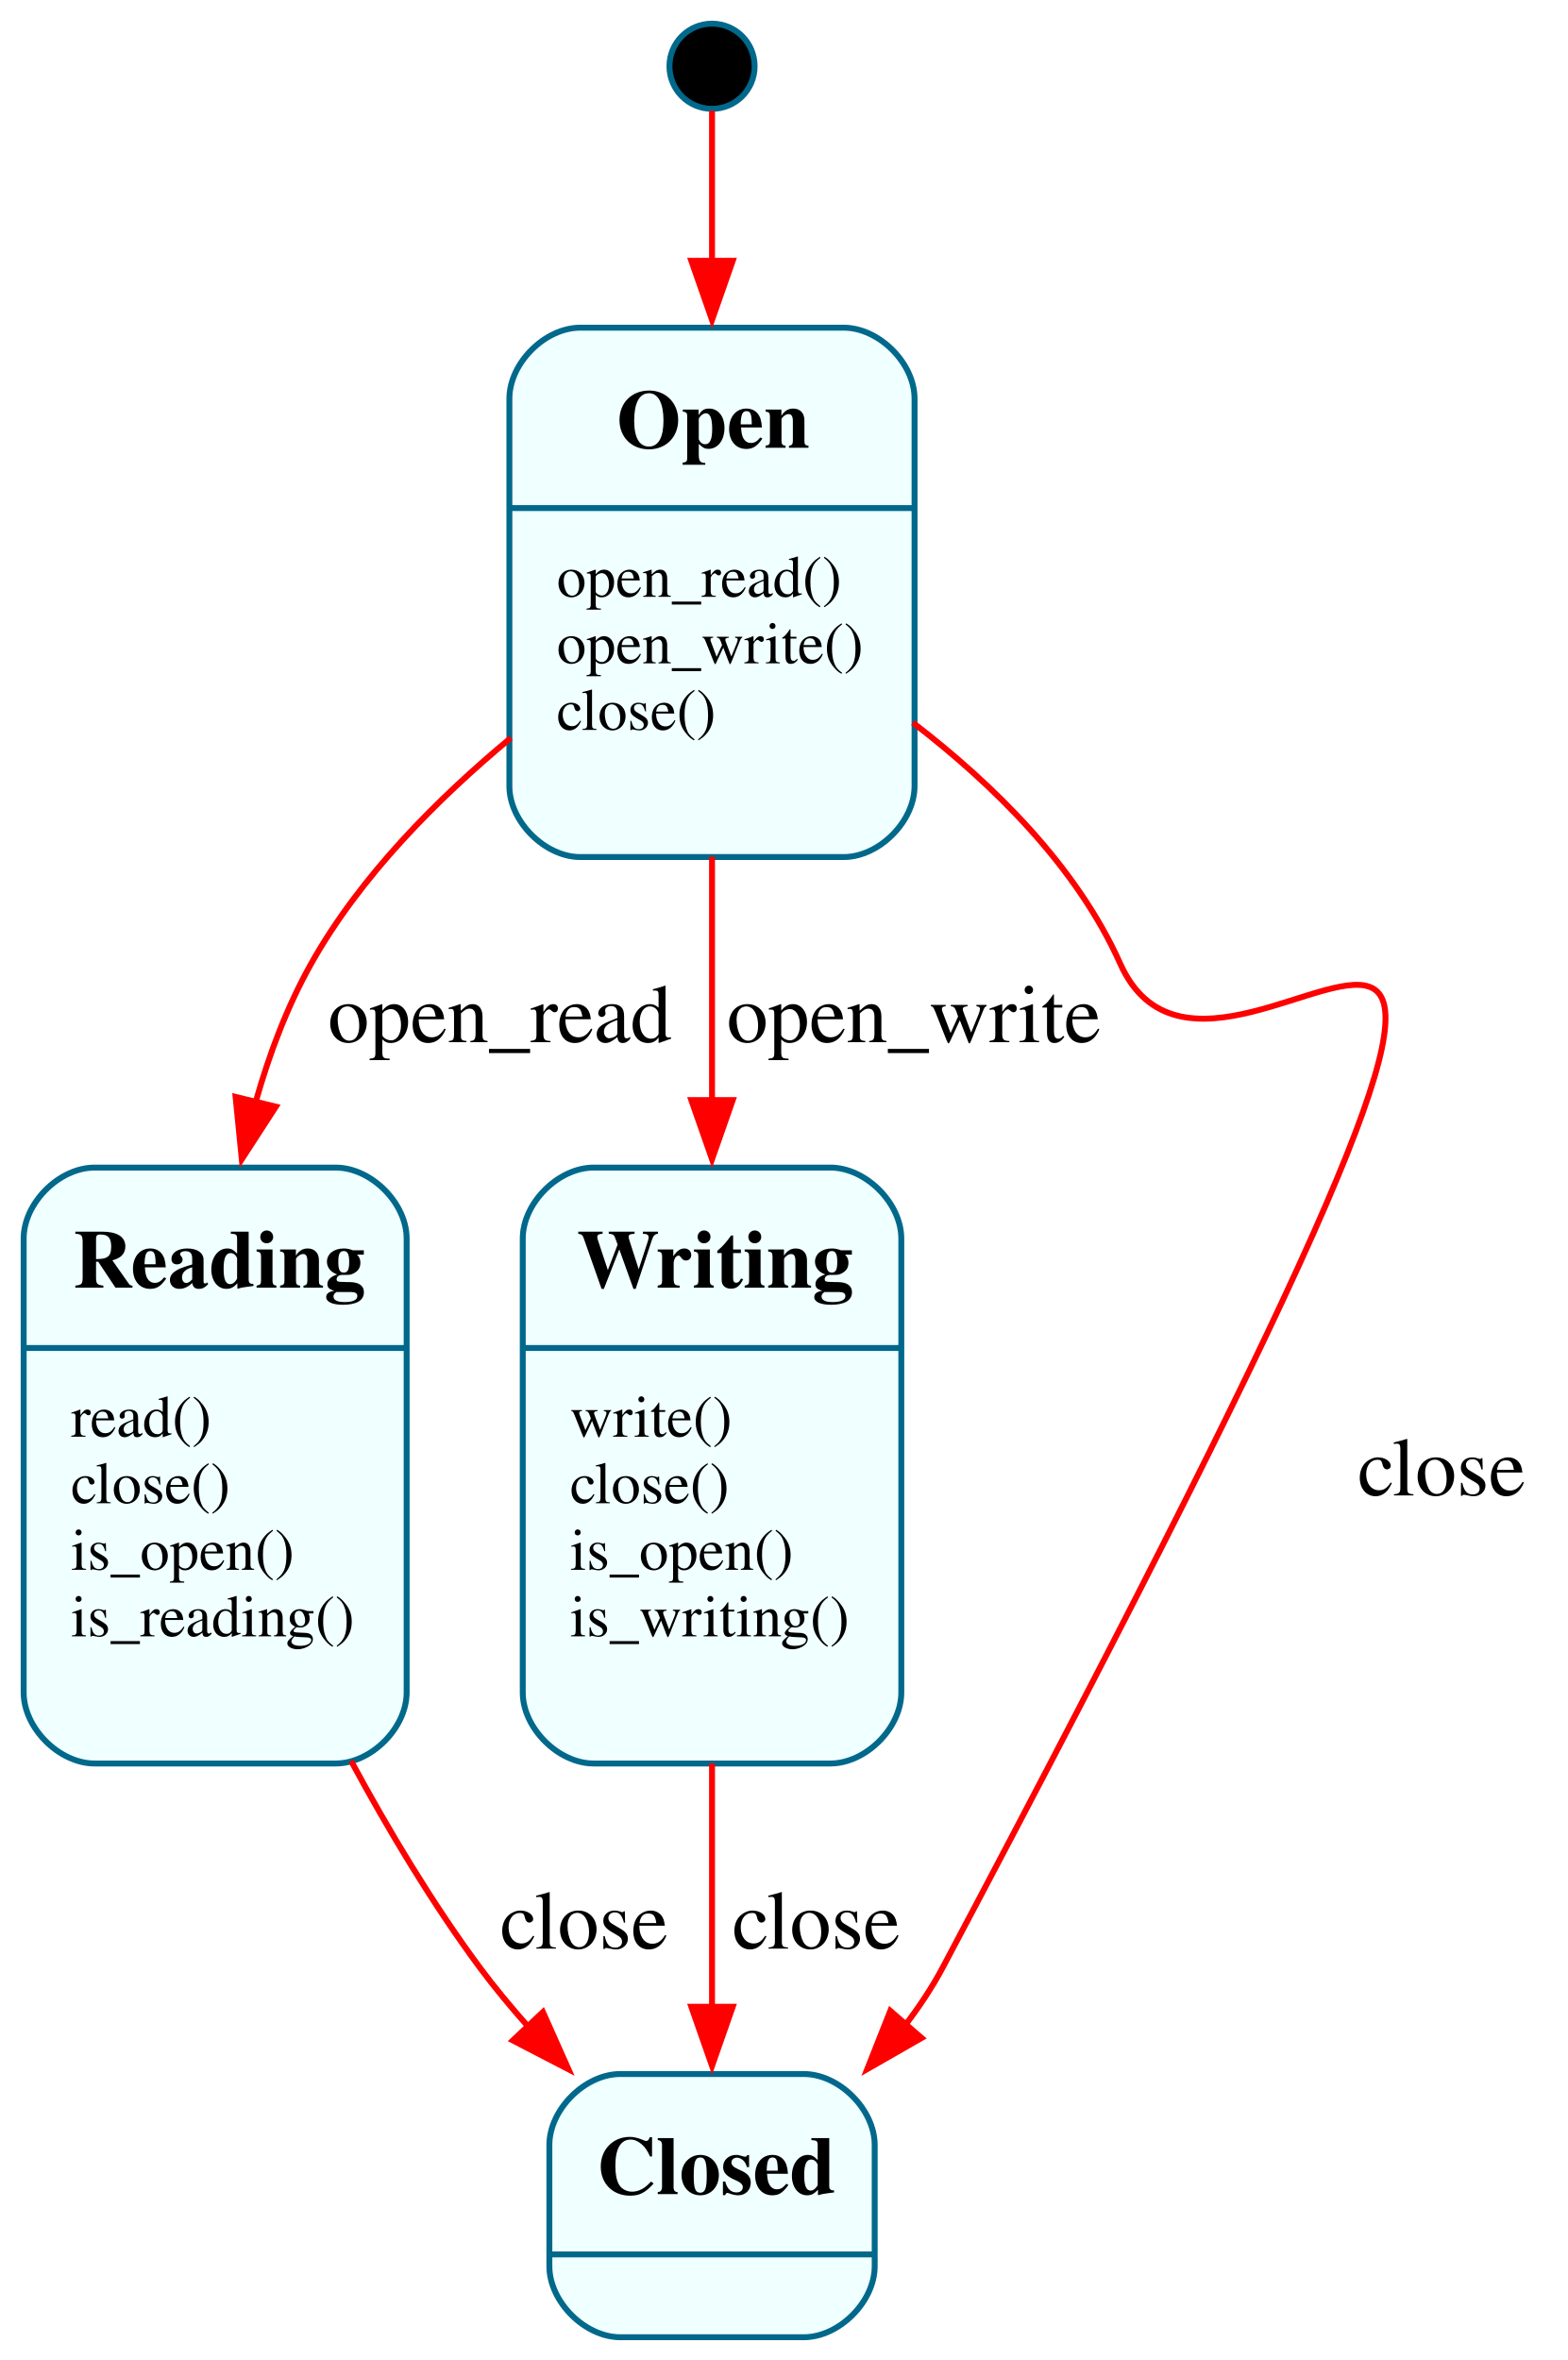
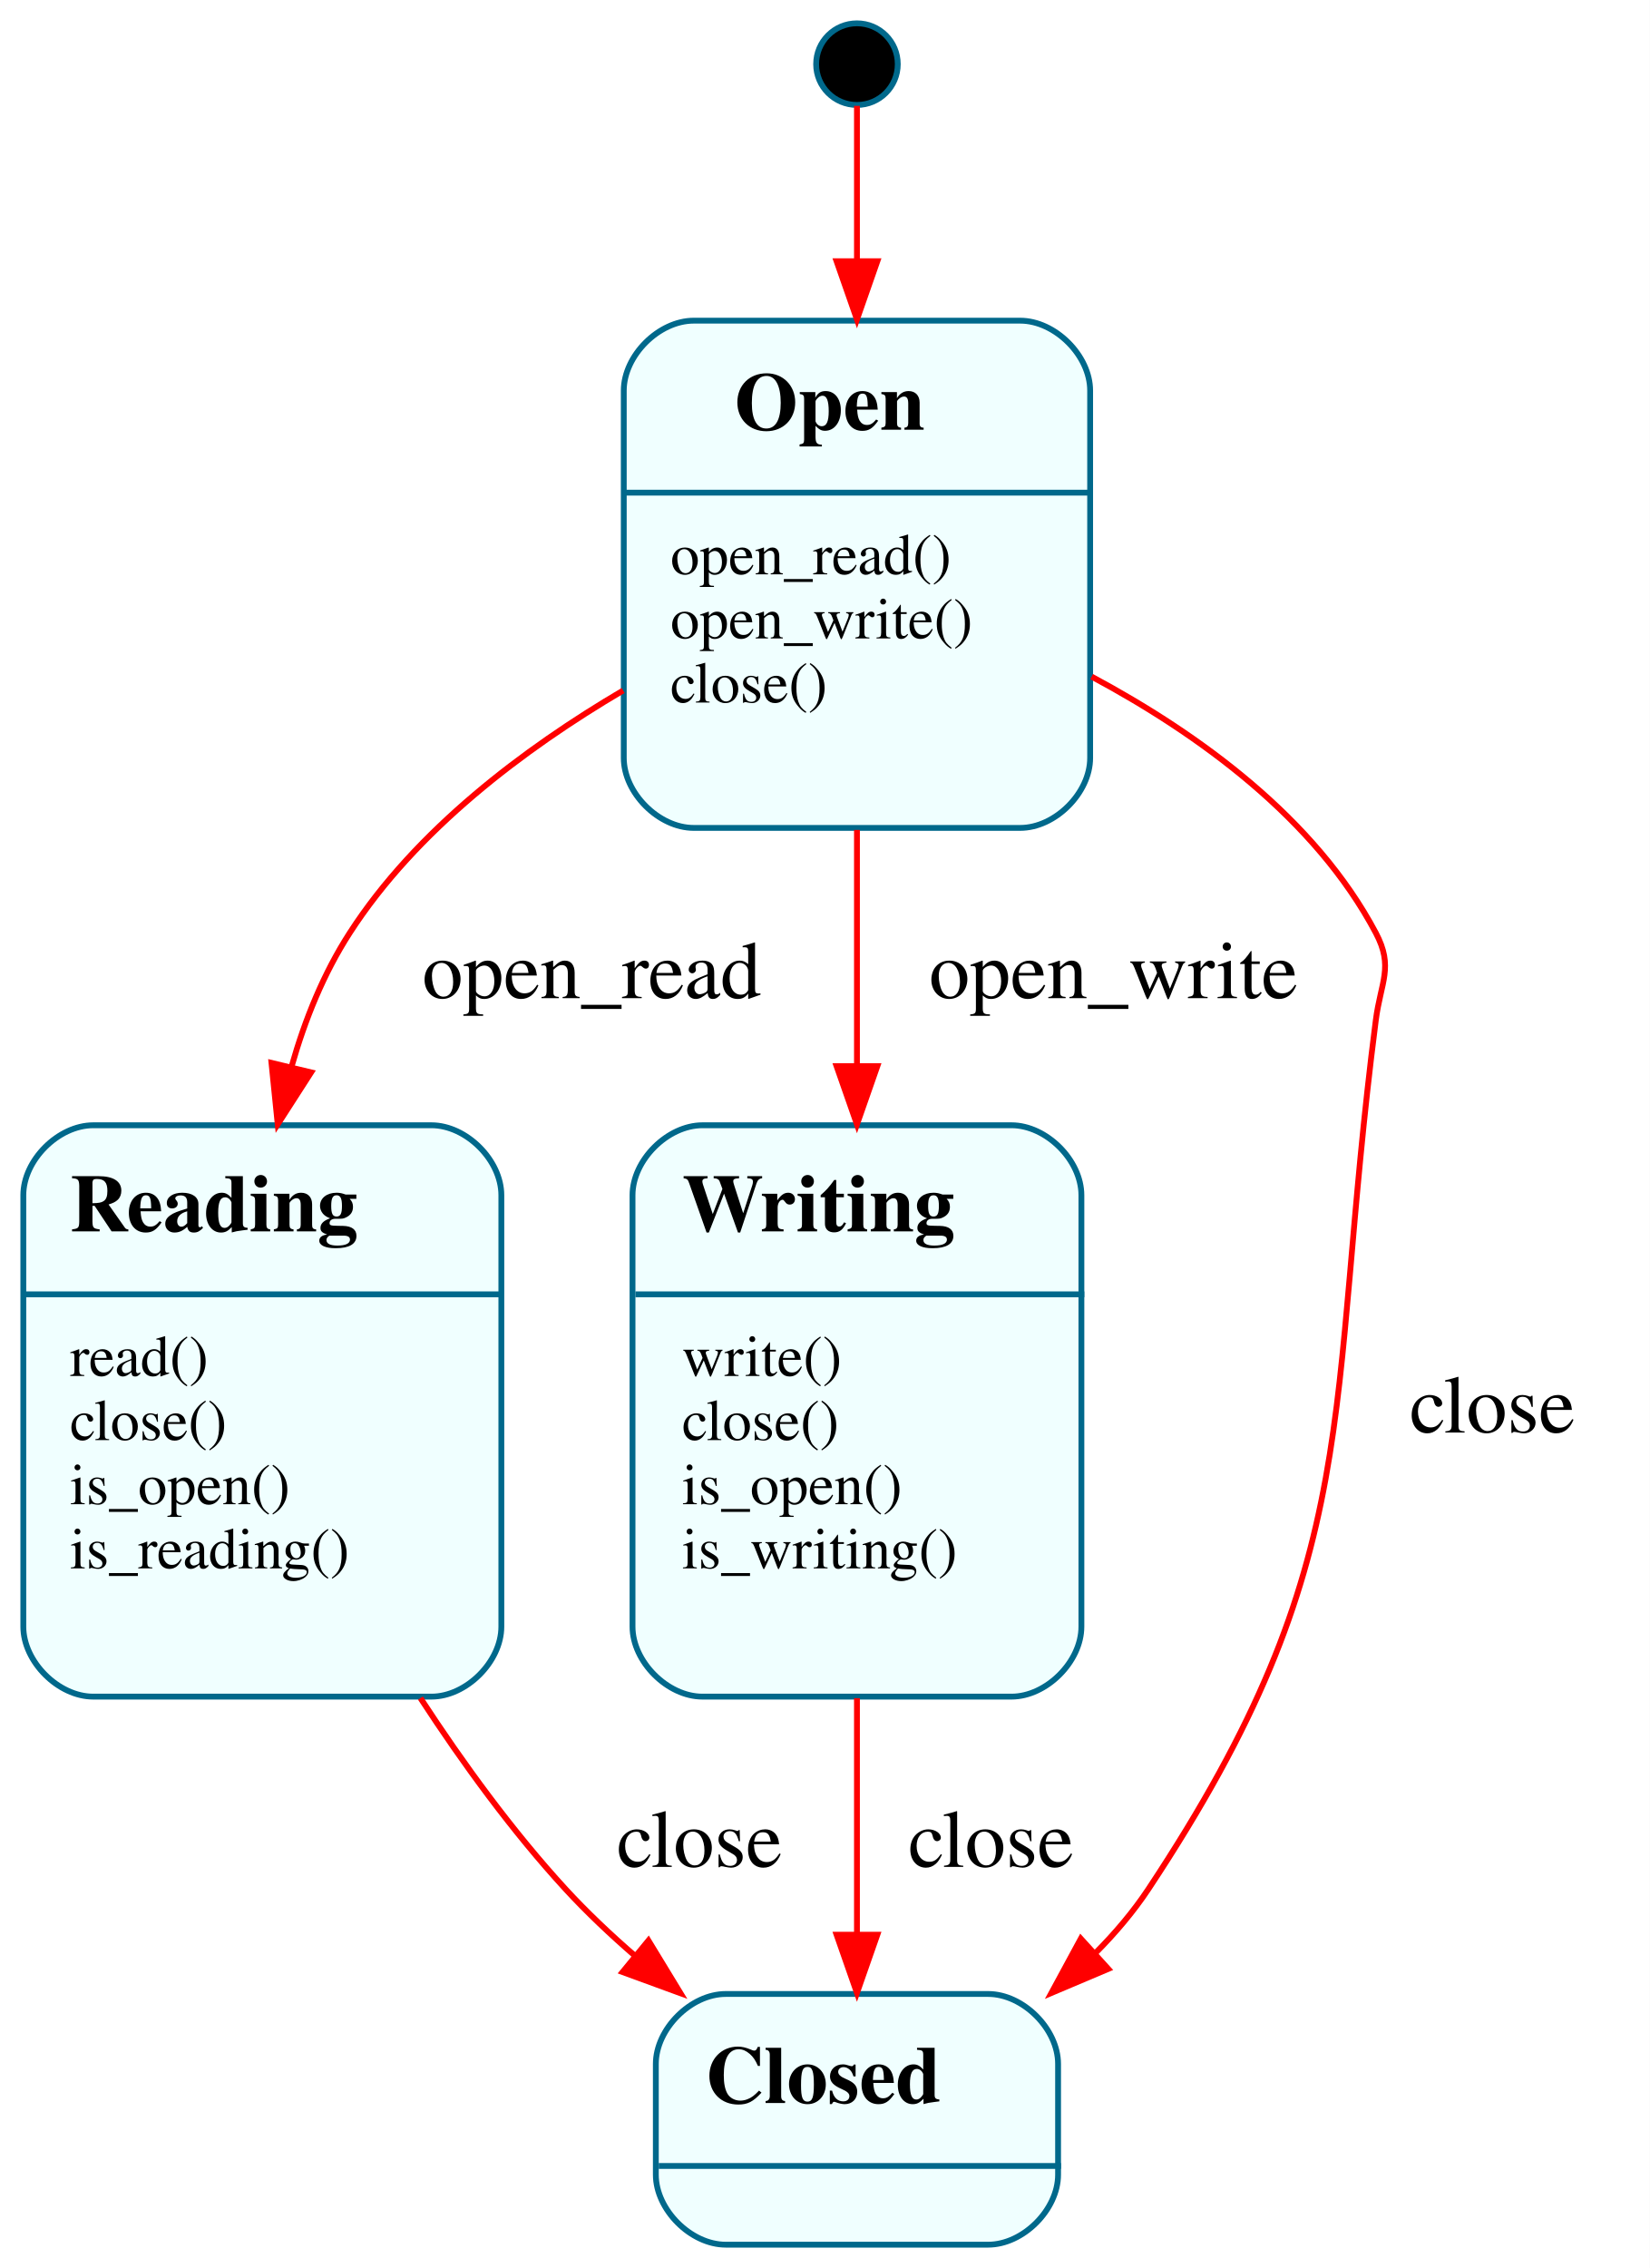
- <svg xmlns="http://www.w3.org/2000/svg" width="265pt" height="399pt" viewBox="0.00 0.00 265.00 399.00">
-   <g id="graph0" class="graph" transform="scale(1 1) rotate(0) translate(4 395.15)">
-     <polygon fill="white" stroke="none" points="-4,4 -4,-395.15 261.37,-395.15 261.37,4 -4,4" />
+ <svg xmlns="http://www.w3.org/2000/svg" width="283pt" height="389pt" viewBox="0.00 0.00 283.00 389.00">
+   <g id="graph0" class="graph" transform="scale(1 1) rotate(0) translate(4 385)">
+     <polygon fill="white" stroke="transparent" points="-4,4 -4,-385 279,-385 279,4 -4,4" />
    <g id="node1" class="node">
-       <ellipse fill="black" stroke="#00688b" cx="116.38" cy="-383.95" rx="7.2" ry="7.2" />
+       <ellipse fill="black" stroke="#00688b" cx="143" cy="-374" rx="7" ry="7" />
    </g>
    <g id="node2" class="node">
-       <path fill="azure" stroke="none" d="M138.62,-339.75C138.62,-339.75 94.12,-339.75 94.12,-339.75 88.12,-339.75 82.12,-333.75 82.12,-327.75 82.12,-327.75 82.12,-262.25 82.12,-262.25 82.12,-256.25 88.12,-250.25 94.12,-250.25 94.12,-250.25 138.62,-250.25 138.62,-250.25 144.62,-250.25 150.62,-256.25 150.62,-262.25 150.62,-262.25 150.62,-327.75 150.62,-327.75 150.62,-333.75 144.62,-339.75 138.62,-339.75" />
-       <text xml:space="preserve" text-anchor="start" x="100.25" y="-319.45" font-family="Times,serif" font-weight="bold" font-size="14.00">Open</text>
-       <text xml:space="preserve" text-anchor="start" x="90.12" y="-294.25" font-family="Times,serif" font-size="10.00">open_read()</text>
-       <text xml:space="preserve" text-anchor="start" x="90.12" y="-283" font-family="Times,serif" font-size="10.00">open_write()</text>
-       <text xml:space="preserve" text-anchor="start" x="90.12" y="-271.75" font-family="Times,serif" font-size="10.00">close()</text>
-       <text xml:space="preserve" text-anchor="start" x="102.88" y="-260.5" font-family="Times,serif" font-size="10.00">            </text>
-       <polygon fill="#00688b" stroke="#00688b" points="82.12,-309.25 82.12,-309.25 150.62,-309.25 150.62,-309.25 82.12,-309.25" />
-       <path fill="none" stroke="#00688b" d="M94.12,-250.25C94.12,-250.25 138.62,-250.25 138.62,-250.25 144.62,-250.25 150.62,-256.25 150.62,-262.25 150.62,-262.25 150.62,-327.75 150.62,-327.75 150.62,-333.75 144.62,-339.75 138.62,-339.75 138.62,-339.75 94.12,-339.75 94.12,-339.75 88.12,-339.75 82.12,-333.75 82.12,-327.75 82.12,-327.75 82.12,-262.25 82.12,-262.25 82.12,-256.25 88.12,-250.25 94.12,-250.25" />
+       <path fill="azure" stroke="transparent" d="M171,-330C171,-330 115,-330 115,-330 109,-330 103,-324 103,-318 103,-318 103,-255 103,-255 103,-249 109,-243 115,-243 115,-243 171,-243 171,-243 177,-243 183,-249 183,-255 183,-255 183,-318 183,-318 183,-324 177,-330 171,-330" />
+       <text text-anchor="start" x="122" y="-311.3" font-family="Times,serif" font-weight="bold" font-size="14.00">Open</text>
+       <text text-anchor="start" x="111" y="-286.5" font-family="Times,serif" font-size="10.00">open_read()</text>
+       <text text-anchor="start" x="111" y="-275.5" font-family="Times,serif" font-size="10.00">open_write()</text>
+       <text text-anchor="start" x="111" y="-264.5" font-family="Times,serif" font-size="10.00">close()</text>
+       <text text-anchor="start" x="124.5" y="-253.5" font-family="Times,serif" font-size="10.00">            </text>
+       <polygon fill="#00688b" stroke="#00688b" points="103,-300.5 103,-300.5 183,-300.5 183,-300.5 103,-300.5" />
+       <path fill="none" stroke="#00688b" d="M115,-243C115,-243 171,-243 171,-243 177,-243 183,-249 183,-255 183,-255 183,-318 183,-318 183,-324 177,-330 171,-330 171,-330 115,-330 115,-330 109,-330 103,-324 103,-318 103,-318 103,-255 103,-255 103,-249 109,-243 115,-243" />
    </g>
    <g id="edge1" class="edge">
-       <path fill="none" stroke="red" d="M116.38,-376.41C116.38,-370.5 116.38,-361.16 116.38,-350.91" />
-       <polygon fill="red" stroke="red" points="119.88,-351.06 116.38,-341.06 112.88,-351.06 119.88,-351.06" />
+       <path fill="none" stroke="red" d="M143,-366.85C143,-360.81 143,-350.96 143,-340.23" />
+       <polygon fill="red" stroke="red" points="146.5,-340.2 143,-330.2 139.5,-340.2 146.5,-340.2" />
    </g>
    <g id="node3" class="node">
-       <path fill="azure" stroke="none" d="M52.75,-197.75C52.75,-197.75 12,-197.75 12,-197.75 6,-197.75 0,-191.75 0,-185.75 0,-185.75 0,-109 0,-109 0,-103 6,-97 12,-97 12,-97 52.75,-97 52.75,-97 58.75,-97 64.75,-103 64.75,-109 64.75,-109 64.75,-185.75 64.75,-185.75 64.75,-191.75 58.75,-197.75 52.75,-197.75" />
-       <text xml:space="preserve" text-anchor="start" x="8.38" y="-177.45" font-family="Times,serif" font-weight="bold" font-size="14.00">Reading</text>
-       <text xml:space="preserve" text-anchor="start" x="8" y="-152.25" font-family="Times,serif" font-size="10.00">read()</text>
-       <text xml:space="preserve" text-anchor="start" x="8" y="-141" font-family="Times,serif" font-size="10.00">close()</text>
-       <text xml:space="preserve" text-anchor="start" x="8" y="-129.75" font-family="Times,serif" font-size="10.00">is_open()</text>
-       <text xml:space="preserve" text-anchor="start" x="8" y="-118.5" font-family="Times,serif" font-size="10.00">is_reading()</text>
-       <text xml:space="preserve" text-anchor="start" x="18.88" y="-107.25" font-family="Times,serif" font-size="10.00">            </text>
-       <polygon fill="#00688b" stroke="#00688b" points="0,-167.25 0,-167.25 64.75,-167.25 64.75,-167.25 0,-167.25" />
-       <path fill="none" stroke="#00688b" d="M12,-97C12,-97 52.75,-97 52.75,-97 58.75,-97 64.75,-103 64.75,-109 64.75,-109 64.75,-185.75 64.75,-185.75 64.75,-191.75 58.75,-197.75 52.75,-197.75 52.75,-197.75 12,-197.75 12,-197.75 6,-197.75 0,-191.75 0,-185.75 0,-185.75 0,-109 0,-109 0,-103 6,-97 12,-97" />
+       <path fill="azure" stroke="transparent" d="M70,-192C70,-192 12,-192 12,-192 6,-192 0,-186 0,-180 0,-180 0,-106 0,-106 0,-100 6,-94 12,-94 12,-94 70,-94 70,-94 76,-94 82,-100 82,-106 82,-106 82,-180 82,-180 82,-186 76,-192 70,-192" />
+       <text text-anchor="start" x="8" y="-173.8" font-family="Times,serif" font-weight="bold" font-size="14.00">Reading</text>
+       <text text-anchor="start" x="8" y="-149" font-family="Times,serif" font-size="10.00">read()</text>
+       <text text-anchor="start" x="8" y="-138" font-family="Times,serif" font-size="10.00">close()</text>
+       <text text-anchor="start" x="8" y="-127" font-family="Times,serif" font-size="10.00">is_open()</text>
+       <text text-anchor="start" x="8" y="-116" font-family="Times,serif" font-size="10.00">is_reading()</text>
+       <text text-anchor="start" x="20" y="-105" font-family="Times,serif" font-size="10.00">            </text>
+       <polygon fill="#00688b" stroke="#00688b" points="0,-163 0,-163 82,-163 82,-163 0,-163" />
+       <path fill="none" stroke="#00688b" d="M12,-94C12,-94 70,-94 70,-94 76,-94 82,-100 82,-106 82,-106 82,-180 82,-180 82,-186 76,-192 70,-192 70,-192 12,-192 12,-192 6,-192 0,-186 0,-180 0,-180 0,-106 0,-106 0,-100 6,-94 12,-94" />
    </g>
    <g id="edge2" class="edge">
-       <path fill="none" stroke="red" d="M82.36,-270.39C69.92,-260.08 56.88,-246.96 48.62,-232.25 44.58,-225.05 41.53,-217.01 39.23,-208.84" />
-       <polygon fill="red" stroke="red" points="42.64,-208.05 36.88,-199.16 35.83,-209.7 42.64,-208.05" />
-       <text xml:space="preserve" text-anchor="middle" x="80.5" y="-218.95" font-family="Times,serif" font-size="14.00"> open_read </text>
+       <path fill="none" stroke="red" d="M102.89,-266.57C85.87,-256.55 67.37,-242.62 56,-225 51.53,-218.08 48.32,-210.18 46.02,-202.08" />
+       <polygon fill="red" stroke="red" points="49.37,-201.07 43.64,-192.16 42.57,-202.7 49.37,-201.07" />
+       <text text-anchor="middle" x="97.5" y="-213.8" font-family="Times,serif" font-size="14.00"> open_read </text>
    </g>
    <g id="node4" class="node">
-       <path fill="azure" stroke="none" d="M136.38,-197.75C136.38,-197.75 96.38,-197.75 96.38,-197.75 90.38,-197.75 84.38,-191.75 84.38,-185.75 84.38,-185.75 84.38,-109 84.38,-109 84.38,-103 90.38,-97 96.38,-97 96.38,-97 136.38,-97 136.38,-97 142.38,-97 148.38,-103 148.38,-109 148.38,-109 148.38,-185.75 148.38,-185.75 148.38,-191.75 142.38,-197.75 136.38,-197.75" />
-       <text xml:space="preserve" text-anchor="start" x="93.5" y="-177.45" font-family="Times,serif" font-weight="bold" font-size="14.00">Writing</text>
-       <text xml:space="preserve" text-anchor="start" x="92.38" y="-152.25" font-family="Times,serif" font-size="10.00">write()</text>
-       <text xml:space="preserve" text-anchor="start" x="92.38" y="-141" font-family="Times,serif" font-size="10.00">close()</text>
-       <text xml:space="preserve" text-anchor="start" x="92.38" y="-129.75" font-family="Times,serif" font-size="10.00">is_open()</text>
-       <text xml:space="preserve" text-anchor="start" x="92.38" y="-118.5" font-family="Times,serif" font-size="10.00">is_writing()</text>
-       <text xml:space="preserve" text-anchor="start" x="102.88" y="-107.25" font-family="Times,serif" font-size="10.00">            </text>
-       <polygon fill="#00688b" stroke="#00688b" points="84.38,-167.25 84.38,-167.25 148.38,-167.25 148.38,-167.25 84.38,-167.25" />
-       <path fill="none" stroke="#00688b" d="M96.38,-97C96.38,-97 136.38,-97 136.38,-97 142.38,-97 148.38,-103 148.38,-109 148.38,-109 148.38,-185.75 148.38,-185.75 148.38,-191.75 142.38,-197.75 136.38,-197.75 136.38,-197.75 96.38,-197.75 96.38,-197.75 90.38,-197.75 84.38,-191.75 84.38,-185.75 84.38,-185.75 84.38,-109 84.38,-109 84.38,-103 90.38,-97 96.38,-97" />
+       <path fill="azure" stroke="transparent" d="M169.5,-192C169.5,-192 116.5,-192 116.5,-192 110.5,-192 104.5,-186 104.5,-180 104.5,-180 104.5,-106 104.5,-106 104.5,-100 110.5,-94 116.5,-94 116.5,-94 169.5,-94 169.5,-94 175.5,-94 181.5,-100 181.5,-106 181.5,-106 181.5,-180 181.5,-180 181.5,-186 175.5,-192 169.5,-192" />
+       <text text-anchor="start" x="113" y="-173.8" font-family="Times,serif" font-weight="bold" font-size="14.00">Writing</text>
+       <text text-anchor="start" x="113" y="-149" font-family="Times,serif" font-size="10.00">write()</text>
+       <text text-anchor="start" x="113" y="-138" font-family="Times,serif" font-size="10.00">close()</text>
+       <text text-anchor="start" x="113" y="-127" font-family="Times,serif" font-size="10.00">is_open()</text>
+       <text text-anchor="start" x="113" y="-116" font-family="Times,serif" font-size="10.00">is_writing()</text>
+       <text text-anchor="start" x="123.5" y="-105" font-family="Times,serif" font-size="10.00">            </text>
+       <polygon fill="#00688b" stroke="#00688b" points="105,-163 105,-163 182,-163 182,-163 105,-163" />
+       <path fill="none" stroke="#00688b" d="M116.5,-94C116.5,-94 169.5,-94 169.5,-94 175.5,-94 181.5,-100 181.5,-106 181.5,-106 181.5,-180 181.5,-180 181.5,-186 175.5,-192 169.5,-192 169.5,-192 116.5,-192 116.5,-192 110.5,-192 104.5,-186 104.5,-180 104.5,-180 104.5,-106 104.5,-106 104.5,-100 110.5,-94 116.5,-94" />
    </g>
    <g id="edge3" class="edge">
-       <path fill="none" stroke="red" d="M116.38,-250.31C116.38,-237.35 116.38,-222.92 116.38,-209.08" />
-       <polygon fill="red" stroke="red" points="119.88,-209.16 116.38,-199.16 112.88,-209.16 119.88,-209.16" />
-       <text xml:space="preserve" text-anchor="middle" x="150.5" y="-218.95" font-family="Times,serif" font-size="14.00"> open_write </text>
+       <path fill="none" stroke="red" d="M143,-242.66C143,-229.96 143,-215.82 143,-202.31" />
+       <polygon fill="red" stroke="red" points="146.5,-202.14 143,-192.14 139.5,-202.14 146.5,-202.14" />
+       <text text-anchor="middle" x="187" y="-213.8" font-family="Times,serif" font-size="14.00"> open_write </text>
    </g>
    <g id="node5" class="node">
-       <path fill="azure" stroke="none" d="M131.88,-44.5C131.88,-44.5 100.88,-44.5 100.88,-44.5 94.88,-44.5 88.88,-38.5 88.88,-32.5 88.88,-32.5 88.88,-12 88.88,-12 88.88,-6 94.88,0 100.88,0 100.88,0 131.88,0 131.88,0 137.88,0 143.88,-6 143.88,-12 143.88,-12 143.88,-32.5 143.88,-32.5 143.88,-38.5 137.88,-44.5 131.88,-44.5" />
-       <text xml:space="preserve" text-anchor="start" x="96.88" y="-24.2" font-family="Times,serif" font-weight="bold" font-size="14.00">Closed</text>
-       <polygon fill="#00688b" stroke="#00688b" points="88.88,-14 88.88,-14 143.88,-14 143.88,-14 88.88,-14" />
-       <path fill="none" stroke="#00688b" d="M100.88,0C100.88,0 131.88,0 131.88,0 137.88,0 143.88,-6 143.88,-12 143.88,-12 143.88,-32.5 143.88,-32.5 143.88,-38.5 137.88,-44.5 131.88,-44.5 131.88,-44.5 100.88,-44.5 100.88,-44.5 94.88,-44.5 88.88,-38.5 88.88,-32.5 88.88,-32.5 88.88,-12 88.88,-12 88.88,-6 94.88,0 100.88,0" />
+       <path fill="azure" stroke="transparent" d="M165.5,-43C165.5,-43 120.5,-43 120.5,-43 114.5,-43 108.5,-37 108.5,-31 108.5,-31 108.5,-12 108.5,-12 108.5,-6 114.5,0 120.5,0 120.5,0 165.5,0 165.5,0 171.5,0 177.5,-6 177.5,-12 177.5,-12 177.5,-31 177.5,-31 177.5,-37 171.5,-43 165.5,-43" />
+       <text text-anchor="start" x="117" y="-24.3" font-family="Times,serif" font-weight="bold" font-size="14.00">Closed</text>
+       <polygon fill="#00688b" stroke="#00688b" points="109,-13.5 109,-13.5 178,-13.5 178,-13.5 109,-13.5" />
+       <path fill="none" stroke="#00688b" d="M120.5,0C120.5,0 165.5,0 165.5,0 171.5,0 177.5,-6 177.5,-12 177.5,-12 177.5,-31 177.5,-31 177.5,-37 171.5,-43 165.5,-43 165.5,-43 120.5,-43 120.5,-43 114.5,-43 108.5,-37 108.5,-31 108.5,-31 108.5,-12 108.5,-12 108.5,-6 114.5,0 120.5,0" />
    </g>
    <g id="edge4" class="edge">
-       <path fill="none" stroke="red" d="M150.34,-272.97C163.9,-262.56 178.03,-248.69 185.38,-232.25 204.13,-190.3 291.46,-319.01 155.38,-62.5 153.56,-59.09 151.36,-55.78 148.93,-52.62" />
-       <polygon fill="red" stroke="red" points="151.81,-50.6 142.62,-45.33 146.52,-55.18 151.81,-50.6" />
-       <text xml:space="preserve" text-anchor="middle" x="239.74" y="-142.32" font-family="Times,serif" font-size="14.00"> close </text>
+       <path fill="none" stroke="red" d="M183.25,-268.95C201.64,-259.1 221.6,-244.65 232,-225 235.12,-219.11 232.85,-216.61 232,-210 223.26,-142.11 230.82,-118.06 193,-61 190.45,-57.15 187.37,-53.52 184.03,-50.14" />
+       <polygon fill="red" stroke="red" points="186.11,-47.3 176.35,-43.17 181.4,-52.49 186.11,-47.3" />
+       <text text-anchor="middle" x="252" y="-139.3" font-family="Times,serif" font-size="14.00"> close </text>
    </g>
    <g id="edge5" class="edge">
-       <path fill="none" stroke="red" d="M55.36,-97.43C61.76,-85.58 69.17,-73.24 77.12,-62.5 79.62,-59.13 82.41,-55.77 85.31,-52.51" />
-       <polygon fill="red" stroke="red" points="87.79,-54.98 92.11,-45.3 82.7,-50.18 87.79,-54.98" />
-       <text xml:space="preserve" text-anchor="middle" x="94.75" y="-65.7" font-family="Times,serif" font-size="14.00"> close </text>
+       <path fill="none" stroke="red" d="M68.12,-93.75C75.49,-82.45 83.96,-70.85 93,-61 96.66,-57.02 100.77,-53.14 105.01,-49.47" />
+       <polygon fill="red" stroke="red" points="107.23,-52.17 112.74,-43.12 102.79,-46.76 107.23,-52.17" />
+       <text text-anchor="middle" x="116" y="-64.8" font-family="Times,serif" font-size="14.00"> close </text>
    </g>
    <g id="edge6" class="edge">
-       <path fill="none" stroke="red" d="M116.38,-97C116.38,-83.11 116.38,-68.36 116.38,-55.73" />
-       <polygon fill="red" stroke="red" points="119.88,-55.87 116.38,-45.87 112.88,-55.87 119.88,-55.87" />
-       <text xml:space="preserve" text-anchor="middle" x="134" y="-65.7" font-family="Times,serif" font-size="14.00"> close </text>
+       <path fill="none" stroke="red" d="M143,-93.74C143,-80.11 143,-65.66 143,-53.35" />
+       <polygon fill="red" stroke="red" points="146.5,-53.17 143,-43.17 139.5,-53.17 146.5,-53.17" />
+       <text text-anchor="middle" x="166" y="-64.8" font-family="Times,serif" font-size="14.00"> close </text>
    </g>
  </g>
</svg>
